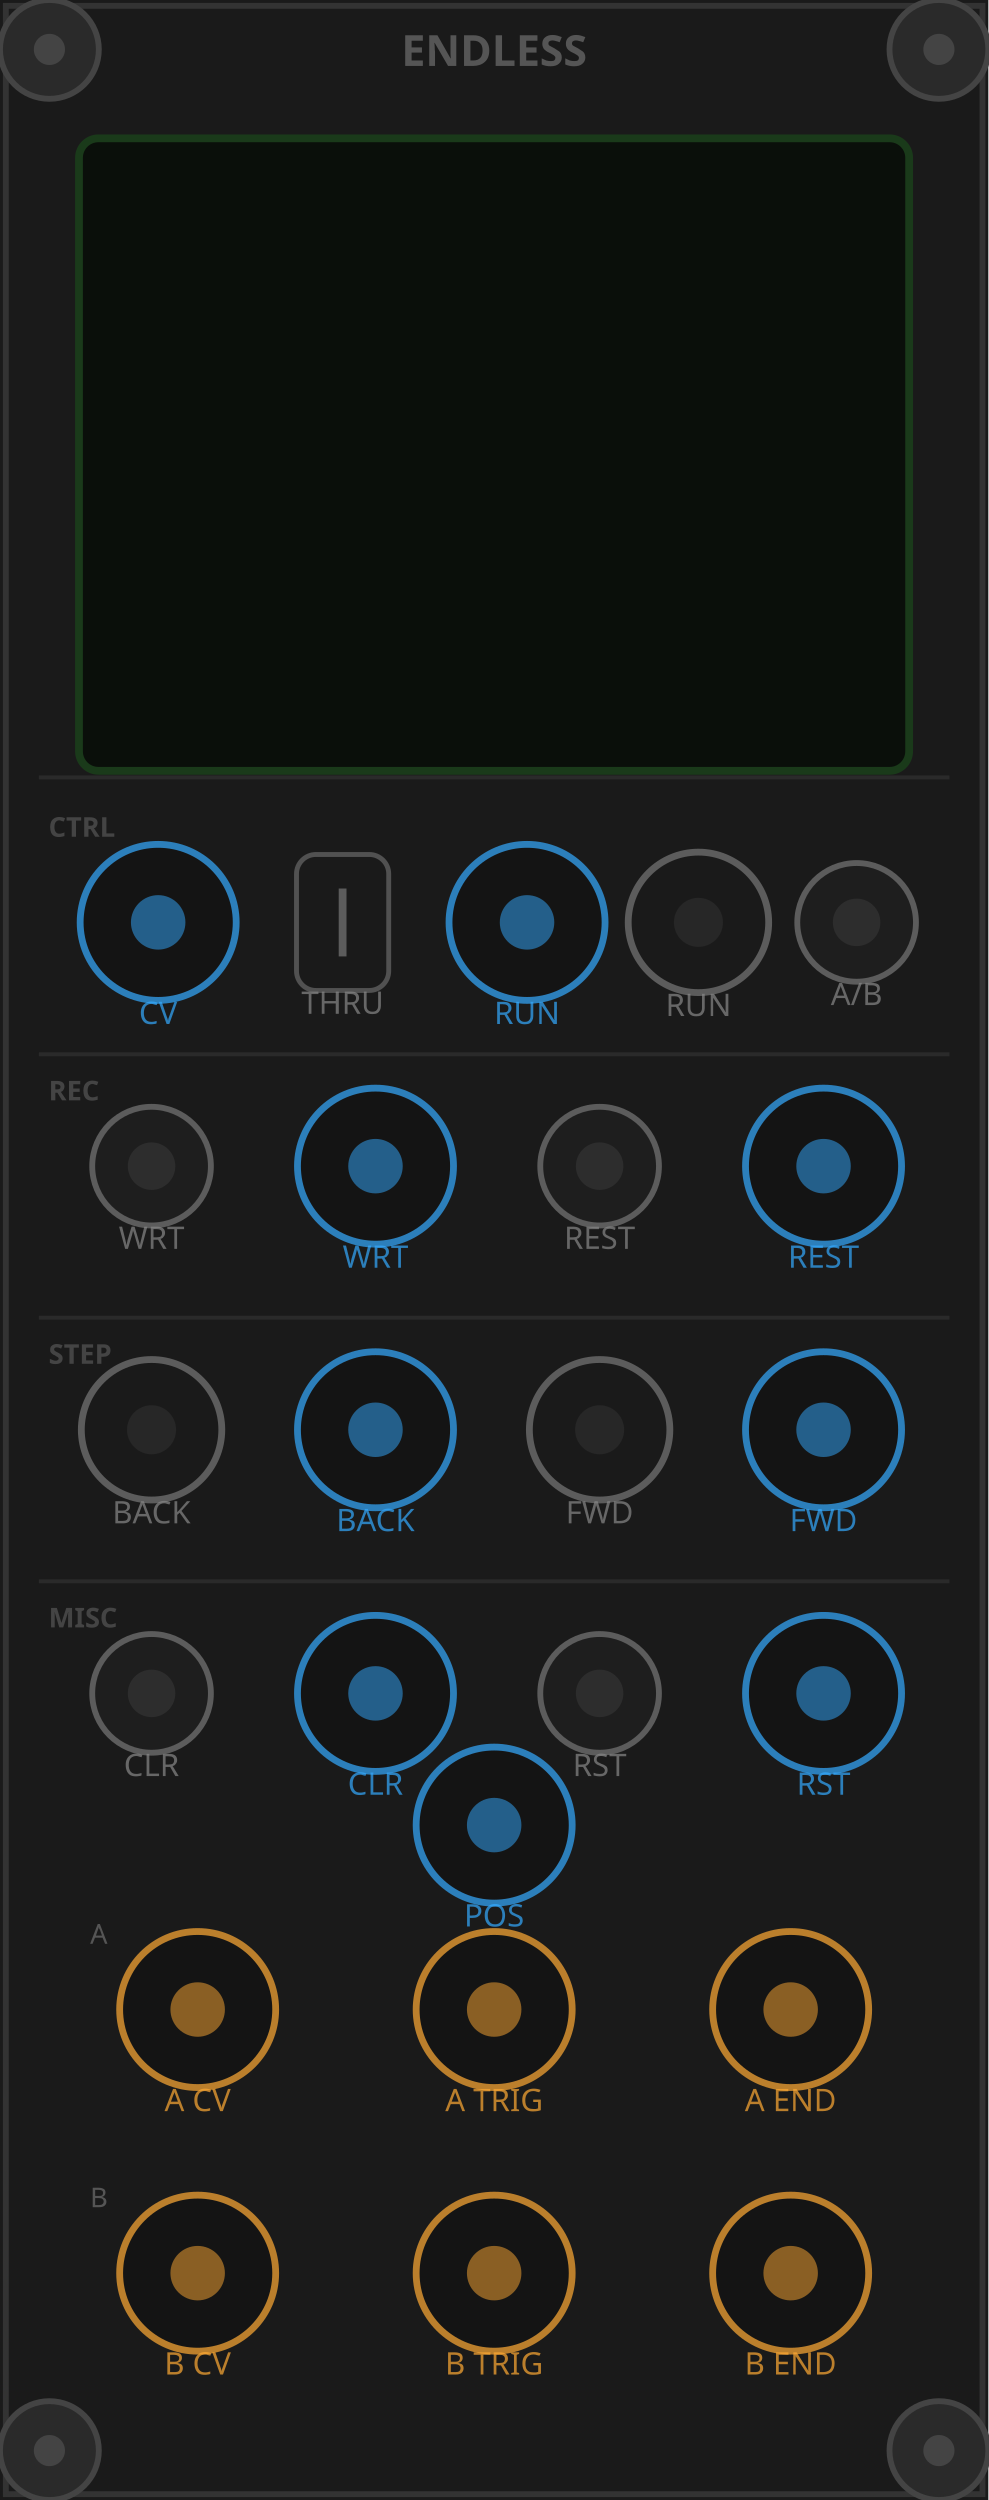
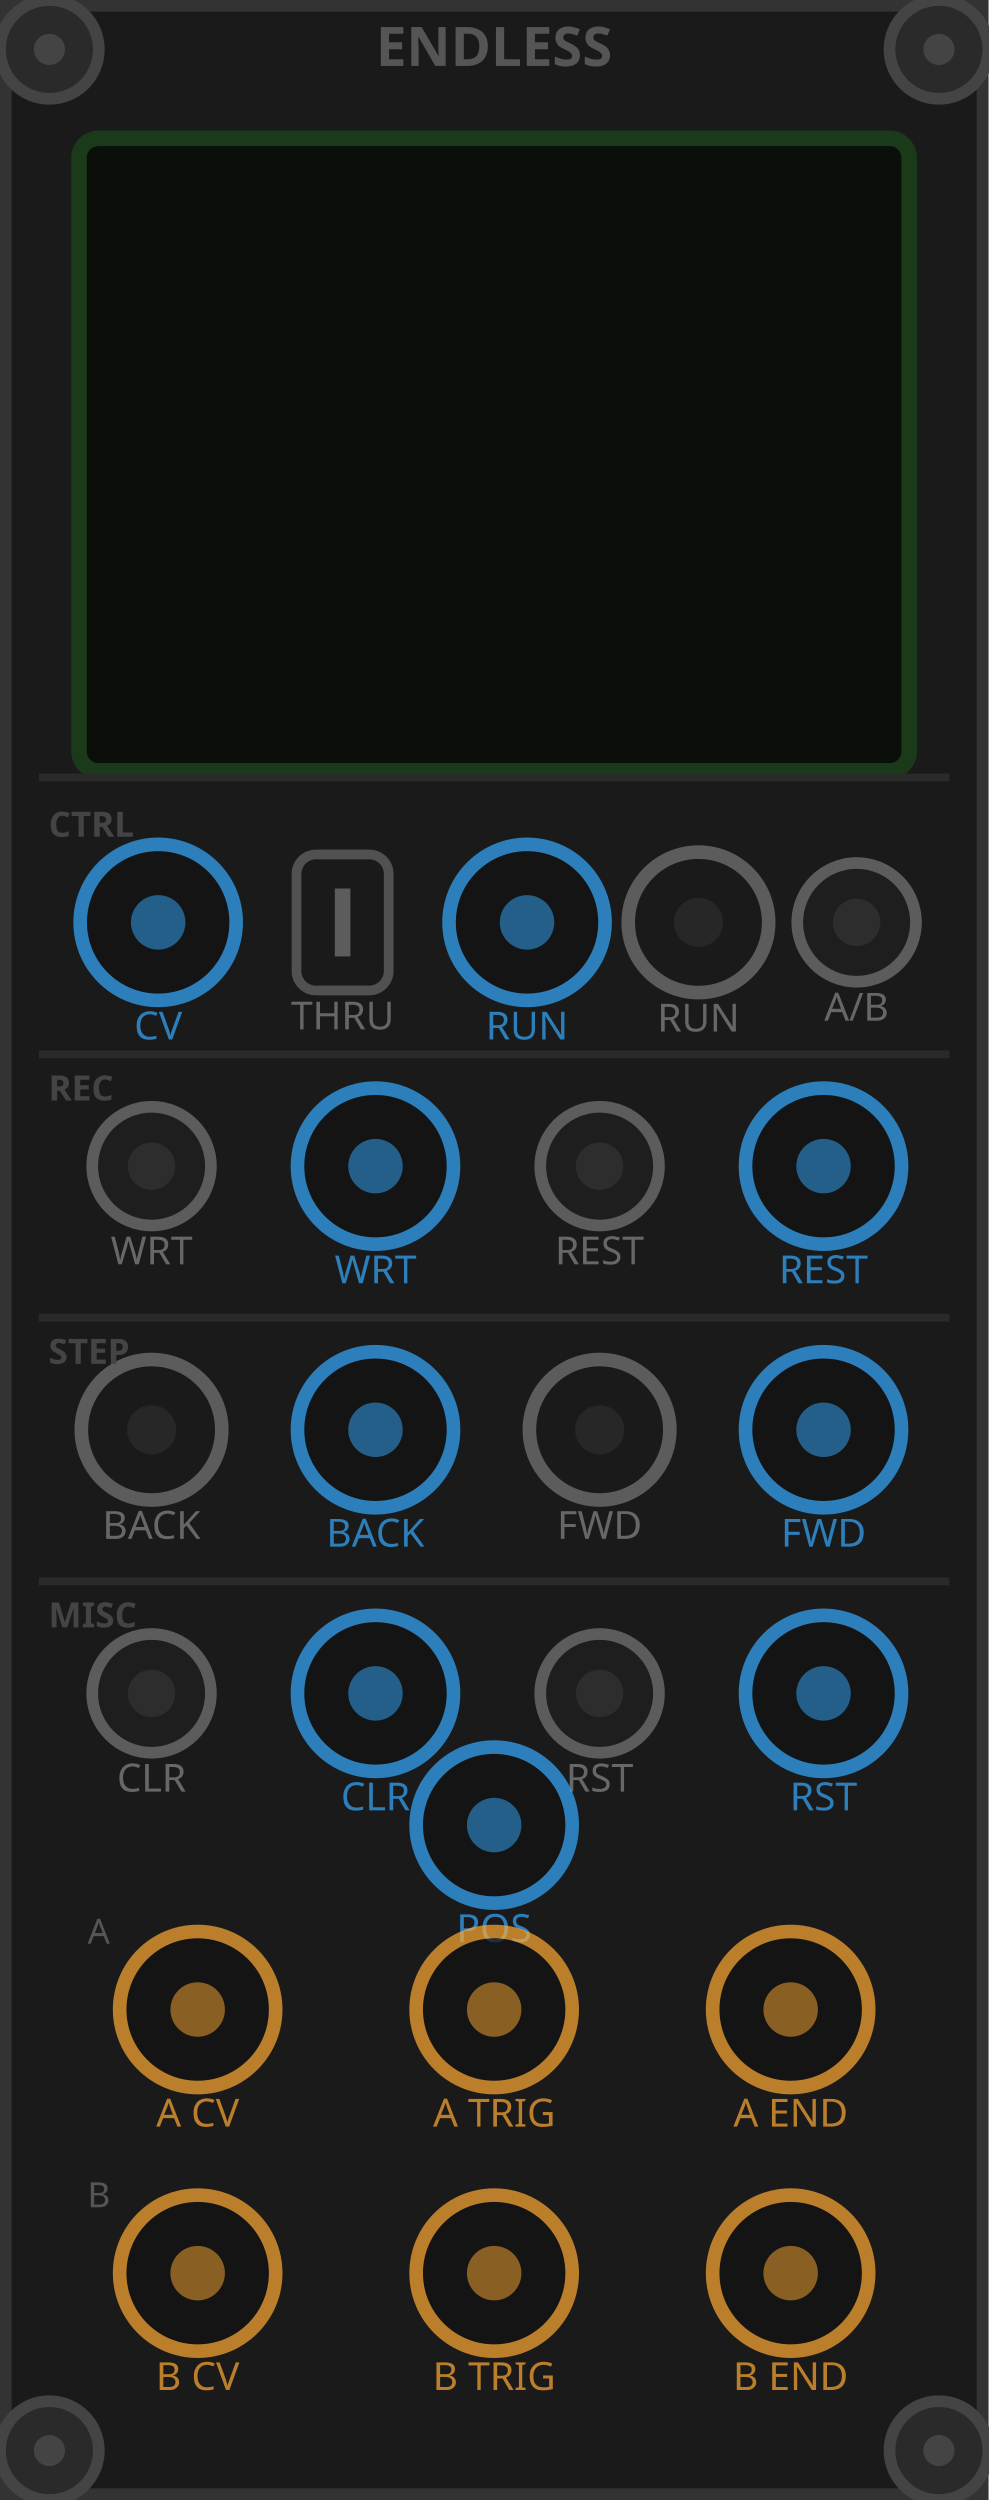
<svg xmlns="http://www.w3.org/2000/svg" viewBox="0 0 50.80 128.5" width="50.80mm" height="128.5mm">
  <rect width="50.80" height="128.5" fill="#1a1a1a" />
-   <rect x="0.3" y="0.3" width="50.20" height="127.9" fill="none" stroke="#333" stroke-width="0.3" />
-   <circle cx="2.54" cy="2.54" r="2.54" fill="#2a2a2a" stroke="#444" stroke-width="0.3" />
+   <rect x="0.3" y="0.3" width="50.20" height="127.9" fill="none" stroke="#333" stroke-width="0.6" />
+   <circle cx="2.54" cy="2.54" r="2.54" fill="#2a2a2a" stroke="#444" stroke-width="0.6" />
  <circle cx="2.54" cy="2.54" r="0.8" fill="#444" />
-   <circle cx="2.54" cy="125.96" r="2.54" fill="#2a2a2a" stroke="#444" stroke-width="0.3" />
+   <circle cx="2.54" cy="125.96" r="2.54" fill="#2a2a2a" stroke="#444" stroke-width="0.6" />
  <circle cx="2.54" cy="125.96" r="0.8" fill="#444" />
-   <circle cx="48.26" cy="2.54" r="2.54" fill="#2a2a2a" stroke="#444" stroke-width="0.3" />
+   <circle cx="48.26" cy="2.54" r="2.54" fill="#2a2a2a" stroke="#444" stroke-width="0.6" />
  <circle cx="48.26" cy="2.54" r="0.8" fill="#444" />
-   <circle cx="48.26" cy="125.96" r="2.54" fill="#2a2a2a" stroke="#444" stroke-width="0.3" />
+   <circle cx="48.26" cy="125.96" r="2.54" fill="#2a2a2a" stroke="#444" stroke-width="0.6" />
  <circle cx="48.26" cy="125.96" r="0.8" fill="#444" />
-   <rect x="4.06" y="7.11" width="42.67" height="32.51" rx="1" fill="#0a0f0a" stroke="#1a3a1a" stroke-width="0.4" />
-   <text x="25.40" y="3.39" fill="#555" font-family="sans-serif" font-size="2.2" text-anchor="middle" font-weight="bold">ENDLESS</text>
-   <circle cx="8.13" cy="47.41" r="4.01" fill="#111" stroke="#3af" stroke-width="0.35" opacity="0.7" />
+   <rect x="4.06" y="7.11" width="42.67" height="32.51" rx="1" fill="#0a0f0a" stroke="#1a3a1a" stroke-width="0.8" />
+   <text x="25.40" y="3.39" fill="#555" font-family="sans-serif" font-size="2.8" text-anchor="middle" font-weight="bold">ENDLESS</text>
+   <circle cx="8.13" cy="47.41" r="4.01" fill="#111" stroke="#3af" stroke-width="0.7" opacity="0.7" />
  <circle cx="8.13" cy="47.41" r="1.40" fill="#3af" opacity="0.5" />
-   <text x="8.13" y="52.63" fill="#3af" font-family="sans-serif" font-size="1.6" text-anchor="middle" opacity="0.7">CV</text>
-   <rect x="15.24" y="43.92" width="4.74" height="6.99" rx="1" fill="none" stroke="#888" stroke-width="0.25" opacity="0.5" />
-   <line x1="17.61" y1="49.16" x2="17.61" y2="45.67" stroke="#888" stroke-width="0.4" opacity="0.6" />
-   <text x="17.61" y="52.11" fill="#888" font-family="sans-serif" font-size="1.6" text-anchor="middle" opacity="0.7">THRU</text>
-   <circle cx="27.09" cy="47.41" r="4.01" fill="#111" stroke="#3af" stroke-width="0.35" opacity="0.7" />
+   <text x="8.13" y="53.43" fill="#3af" font-family="sans-serif" font-size="2.0" text-anchor="middle" opacity="0.7">CV</text>
+   <rect x="15.24" y="43.92" width="4.74" height="6.99" rx="1" fill="none" stroke="#888" stroke-width="0.5" opacity="0.5" />
+   <line x1="17.61" y1="49.16" x2="17.61" y2="45.67" stroke="#888" stroke-width="0.8" opacity="0.6" />
+   <text x="17.61" y="52.91" fill="#888" font-family="sans-serif" font-size="2.0" text-anchor="middle" opacity="0.7">THRU</text>
+   <circle cx="27.09" cy="47.41" r="4.01" fill="#111" stroke="#3af" stroke-width="0.7" opacity="0.7" />
  <circle cx="27.09" cy="47.41" r="1.40" fill="#3af" opacity="0.5" />
-   <text x="27.09" y="52.63" fill="#3af" font-family="sans-serif" font-size="1.6" text-anchor="middle" opacity="0.7">RUN</text>
-   <circle cx="35.90" cy="47.41" r="3.61" fill="#1a1a1a" stroke="#888" stroke-width="0.35" opacity="0.6" />
+   <text x="27.09" y="53.43" fill="#3af" font-family="sans-serif" font-size="2.0" text-anchor="middle" opacity="0.7">RUN</text>
+   <circle cx="35.90" cy="47.41" r="3.61" fill="#1a1a1a" stroke="#888" stroke-width="0.7" opacity="0.6" />
  <circle cx="35.90" cy="47.41" r="1.26" fill="#333" opacity="0.5" />
-   <text x="35.90" y="52.22" fill="#888" font-family="sans-serif" font-size="1.6" text-anchor="middle" opacity="0.7">RUN</text>
-   <circle cx="44.03" cy="47.41" r="3.05" fill="#222" stroke="#888" stroke-width="0.3" opacity="0.6" />
+   <text x="35.90" y="53.02" fill="#888" font-family="sans-serif" font-size="2.0" text-anchor="middle" opacity="0.7">RUN</text>
+   <circle cx="44.03" cy="47.41" r="3.05" fill="#222" stroke="#888" stroke-width="0.6" opacity="0.6" />
  <circle cx="44.03" cy="47.41" r="1.22" fill="#444" opacity="0.4" />
-   <text x="44.03" y="51.66" fill="#888" font-family="sans-serif" font-size="1.6" text-anchor="middle" opacity="0.7">A/B</text>
-   <circle cx="7.79" cy="59.94" r="3.05" fill="#222" stroke="#888" stroke-width="0.3" opacity="0.6" />
+   <text x="44.03" y="52.46" fill="#888" font-family="sans-serif" font-size="2.0" text-anchor="middle" opacity="0.7">A/B</text>
+   <circle cx="7.79" cy="59.94" r="3.05" fill="#222" stroke="#888" stroke-width="0.6" opacity="0.6" />
  <circle cx="7.79" cy="59.94" r="1.22" fill="#444" opacity="0.4" />
-   <text x="7.79" y="64.19" fill="#888" font-family="sans-serif" font-size="1.6" text-anchor="middle" opacity="0.7">WRT</text>
-   <circle cx="19.30" cy="59.94" r="4.01" fill="#111" stroke="#3af" stroke-width="0.35" opacity="0.7" />
+   <text x="7.79" y="64.99" fill="#888" font-family="sans-serif" font-size="2.0" text-anchor="middle" opacity="0.7">WRT</text>
+   <circle cx="19.30" cy="59.94" r="4.01" fill="#111" stroke="#3af" stroke-width="0.7" opacity="0.7" />
  <circle cx="19.30" cy="59.94" r="1.40" fill="#3af" opacity="0.5" />
-   <text x="19.30" y="65.16" fill="#3af" font-family="sans-serif" font-size="1.6" text-anchor="middle" opacity="0.7">WRT</text>
-   <circle cx="30.82" cy="59.94" r="3.05" fill="#222" stroke="#888" stroke-width="0.3" opacity="0.6" />
+   <text x="19.30" y="65.96" fill="#3af" font-family="sans-serif" font-size="2.0" text-anchor="middle" opacity="0.7">WRT</text>
+   <circle cx="30.82" cy="59.94" r="3.05" fill="#222" stroke="#888" stroke-width="0.6" opacity="0.6" />
  <circle cx="30.82" cy="59.94" r="1.22" fill="#444" opacity="0.4" />
-   <text x="30.82" y="64.19" fill="#888" font-family="sans-serif" font-size="1.6" text-anchor="middle" opacity="0.7">REST</text>
-   <circle cx="42.33" cy="59.94" r="4.01" fill="#111" stroke="#3af" stroke-width="0.35" opacity="0.7" />
+   <text x="30.82" y="64.99" fill="#888" font-family="sans-serif" font-size="2.0" text-anchor="middle" opacity="0.7">REST</text>
+   <circle cx="42.33" cy="59.94" r="4.01" fill="#111" stroke="#3af" stroke-width="0.7" opacity="0.7" />
  <circle cx="42.33" cy="59.94" r="1.40" fill="#3af" opacity="0.5" />
-   <text x="42.33" y="65.16" fill="#3af" font-family="sans-serif" font-size="1.6" text-anchor="middle" opacity="0.7">REST</text>
-   <circle cx="7.79" cy="73.49" r="3.61" fill="#1a1a1a" stroke="#888" stroke-width="0.35" opacity="0.6" />
+   <text x="42.33" y="65.96" fill="#3af" font-family="sans-serif" font-size="2.0" text-anchor="middle" opacity="0.7">REST</text>
+   <circle cx="7.79" cy="73.49" r="3.61" fill="#1a1a1a" stroke="#888" stroke-width="0.7" opacity="0.6" />
  <circle cx="7.79" cy="73.49" r="1.26" fill="#333" opacity="0.5" />
-   <text x="7.79" y="78.30" fill="#888" font-family="sans-serif" font-size="1.6" text-anchor="middle" opacity="0.7">BACK</text>
-   <circle cx="19.30" cy="73.49" r="4.01" fill="#111" stroke="#3af" stroke-width="0.35" opacity="0.7" />
+   <text x="7.79" y="79.10" fill="#888" font-family="sans-serif" font-size="2.0" text-anchor="middle" opacity="0.7">BACK</text>
+   <circle cx="19.30" cy="73.49" r="4.01" fill="#111" stroke="#3af" stroke-width="0.7" opacity="0.7" />
  <circle cx="19.30" cy="73.49" r="1.40" fill="#3af" opacity="0.5" />
-   <text x="19.30" y="78.70" fill="#3af" font-family="sans-serif" font-size="1.6" text-anchor="middle" opacity="0.7">BACK</text>
-   <circle cx="30.82" cy="73.49" r="3.61" fill="#1a1a1a" stroke="#888" stroke-width="0.35" opacity="0.6" />
+   <text x="19.30" y="79.50" fill="#3af" font-family="sans-serif" font-size="2.0" text-anchor="middle" opacity="0.7">BACK</text>
+   <circle cx="30.82" cy="73.49" r="3.61" fill="#1a1a1a" stroke="#888" stroke-width="0.7" opacity="0.6" />
  <circle cx="30.82" cy="73.49" r="1.26" fill="#333" opacity="0.5" />
-   <text x="30.82" y="78.30" fill="#888" font-family="sans-serif" font-size="1.6" text-anchor="middle" opacity="0.7">FWD</text>
-   <circle cx="42.33" cy="73.49" r="4.01" fill="#111" stroke="#3af" stroke-width="0.35" opacity="0.7" />
+   <text x="30.82" y="79.10" fill="#888" font-family="sans-serif" font-size="2.0" text-anchor="middle" opacity="0.7">FWD</text>
+   <circle cx="42.33" cy="73.49" r="4.01" fill="#111" stroke="#3af" stroke-width="0.7" opacity="0.7" />
  <circle cx="42.33" cy="73.49" r="1.40" fill="#3af" opacity="0.5" />
-   <text x="42.33" y="78.70" fill="#3af" font-family="sans-serif" font-size="1.6" text-anchor="middle" opacity="0.7">FWD</text>
-   <circle cx="7.79" cy="87.04" r="3.05" fill="#222" stroke="#888" stroke-width="0.3" opacity="0.6" />
+   <text x="42.33" y="79.50" fill="#3af" font-family="sans-serif" font-size="2.0" text-anchor="middle" opacity="0.7">FWD</text>
+   <circle cx="7.79" cy="87.04" r="3.05" fill="#222" stroke="#888" stroke-width="0.6" opacity="0.6" />
  <circle cx="7.79" cy="87.04" r="1.22" fill="#444" opacity="0.4" />
-   <text x="7.79" y="91.29" fill="#888" font-family="sans-serif" font-size="1.6" text-anchor="middle" opacity="0.7">CLR</text>
-   <circle cx="19.30" cy="87.04" r="4.01" fill="#111" stroke="#3af" stroke-width="0.35" opacity="0.7" />
+   <text x="7.79" y="92.09" fill="#888" font-family="sans-serif" font-size="2.0" text-anchor="middle" opacity="0.7">CLR</text>
+   <circle cx="19.30" cy="87.04" r="4.01" fill="#111" stroke="#3af" stroke-width="0.7" opacity="0.7" />
  <circle cx="19.30" cy="87.04" r="1.40" fill="#3af" opacity="0.5" />
-   <text x="19.30" y="92.25" fill="#3af" font-family="sans-serif" font-size="1.6" text-anchor="middle" opacity="0.7">CLR</text>
-   <circle cx="30.82" cy="87.04" r="3.05" fill="#222" stroke="#888" stroke-width="0.3" opacity="0.6" />
+   <text x="19.30" y="93.05" fill="#3af" font-family="sans-serif" font-size="2.0" text-anchor="middle" opacity="0.7">CLR</text>
+   <circle cx="30.82" cy="87.04" r="3.05" fill="#222" stroke="#888" stroke-width="0.6" opacity="0.6" />
  <circle cx="30.82" cy="87.04" r="1.22" fill="#444" opacity="0.4" />
-   <text x="30.82" y="91.29" fill="#888" font-family="sans-serif" font-size="1.6" text-anchor="middle" opacity="0.7">RST</text>
-   <circle cx="42.33" cy="87.04" r="4.01" fill="#111" stroke="#3af" stroke-width="0.35" opacity="0.7" />
+   <text x="30.82" y="92.09" fill="#888" font-family="sans-serif" font-size="2.0" text-anchor="middle" opacity="0.7">RST</text>
+   <circle cx="42.33" cy="87.04" r="4.01" fill="#111" stroke="#3af" stroke-width="0.7" opacity="0.7" />
  <circle cx="42.33" cy="87.04" r="1.40" fill="#3af" opacity="0.5" />
-   <text x="42.33" y="92.25" fill="#3af" font-family="sans-serif" font-size="1.6" text-anchor="middle" opacity="0.7">RST</text>
-   <circle cx="25.40" cy="93.81" r="4.01" fill="#111" stroke="#3af" stroke-width="0.35" opacity="0.7" />
+   <text x="42.33" y="93.05" fill="#3af" font-family="sans-serif" font-size="2.0" text-anchor="middle" opacity="0.7">RST</text>
+   <circle cx="25.40" cy="93.81" r="4.01" fill="#111" stroke="#3af" stroke-width="0.7" opacity="0.7" />
  <circle cx="25.40" cy="93.81" r="1.40" fill="#3af" opacity="0.5" />
-   <text x="25.40" y="99.02" fill="#3af" font-family="sans-serif" font-size="1.6" text-anchor="middle" opacity="0.7">POS</text>
-   <circle cx="10.16" cy="103.29" r="4.01" fill="#111" stroke="#fa3" stroke-width="0.35" opacity="0.7" />
+   <text x="25.40" y="99.82" fill="#3af" font-family="sans-serif" font-size="2.0" text-anchor="middle" opacity="0.7">POS</text>
+   <circle cx="10.16" cy="103.29" r="4.01" fill="#111" stroke="#fa3" stroke-width="0.7" opacity="0.7" />
  <circle cx="10.16" cy="103.29" r="1.40" fill="#fa3" opacity="0.5" />
-   <text x="10.16" y="108.51" fill="#fa3" font-family="sans-serif" font-size="1.6" text-anchor="middle" opacity="0.7">A CV</text>
-   <circle cx="25.40" cy="103.29" r="4.01" fill="#111" stroke="#fa3" stroke-width="0.35" opacity="0.7" />
+   <text x="10.16" y="109.31" fill="#fa3" font-family="sans-serif" font-size="2.0" text-anchor="middle" opacity="0.7">A CV</text>
+   <circle cx="25.40" cy="103.29" r="4.01" fill="#111" stroke="#fa3" stroke-width="0.7" opacity="0.7" />
  <circle cx="25.40" cy="103.29" r="1.40" fill="#fa3" opacity="0.5" />
-   <text x="25.40" y="108.51" fill="#fa3" font-family="sans-serif" font-size="1.6" text-anchor="middle" opacity="0.7">A TRIG</text>
-   <circle cx="40.64" cy="103.29" r="4.01" fill="#111" stroke="#fa3" stroke-width="0.35" opacity="0.7" />
+   <text x="25.40" y="109.31" fill="#fa3" font-family="sans-serif" font-size="2.0" text-anchor="middle" opacity="0.7">A TRIG</text>
+   <circle cx="40.64" cy="103.29" r="4.01" fill="#111" stroke="#fa3" stroke-width="0.7" opacity="0.7" />
  <circle cx="40.64" cy="103.29" r="1.40" fill="#fa3" opacity="0.5" />
-   <text x="40.64" y="108.51" fill="#fa3" font-family="sans-serif" font-size="1.6" text-anchor="middle" opacity="0.7">A END</text>
-   <circle cx="10.16" cy="116.84" r="4.01" fill="#111" stroke="#fa3" stroke-width="0.35" opacity="0.7" />
+   <text x="40.64" y="109.31" fill="#fa3" font-family="sans-serif" font-size="2.0" text-anchor="middle" opacity="0.7">A END</text>
+   <circle cx="10.16" cy="116.84" r="4.01" fill="#111" stroke="#fa3" stroke-width="0.7" opacity="0.7" />
  <circle cx="10.16" cy="116.84" r="1.40" fill="#fa3" opacity="0.5" />
-   <text x="10.16" y="122.05" fill="#fa3" font-family="sans-serif" font-size="1.6" text-anchor="middle" opacity="0.7">B CV</text>
-   <circle cx="25.40" cy="116.84" r="4.01" fill="#111" stroke="#fa3" stroke-width="0.35" opacity="0.7" />
+   <text x="10.16" y="122.85" fill="#fa3" font-family="sans-serif" font-size="2.0" text-anchor="middle" opacity="0.7">B CV</text>
+   <circle cx="25.40" cy="116.84" r="4.01" fill="#111" stroke="#fa3" stroke-width="0.7" opacity="0.7" />
  <circle cx="25.40" cy="116.84" r="1.40" fill="#fa3" opacity="0.5" />
-   <text x="25.40" y="122.05" fill="#fa3" font-family="sans-serif" font-size="1.6" text-anchor="middle" opacity="0.7">B TRIG</text>
-   <circle cx="40.64" cy="116.84" r="4.01" fill="#111" stroke="#fa3" stroke-width="0.35" opacity="0.7" />
+   <text x="25.40" y="122.85" fill="#fa3" font-family="sans-serif" font-size="2.0" text-anchor="middle" opacity="0.7">B TRIG</text>
+   <circle cx="40.64" cy="116.84" r="4.01" fill="#111" stroke="#fa3" stroke-width="0.7" opacity="0.7" />
  <circle cx="40.64" cy="116.84" r="1.40" fill="#fa3" opacity="0.5" />
-   <text x="40.64" y="122.05" fill="#fa3" font-family="sans-serif" font-size="1.6" text-anchor="middle" opacity="0.7">B END</text>
-   <line x1="2" y1="39.96" x2="48.80" y2="39.96" stroke="#2a2a2a" stroke-width="0.2" />
-   <line x1="2" y1="54.19" x2="48.80" y2="54.19" stroke="#2a2a2a" stroke-width="0.2" />
-   <line x1="2" y1="67.73" x2="48.80" y2="67.73" stroke="#2a2a2a" stroke-width="0.2" />
-   <line x1="2" y1="81.28" x2="48.80" y2="81.28" stroke="#2a2a2a" stroke-width="0.2" />
-   <text x="2.5" y="43.01" fill="#444" font-family="sans-serif" font-size="1.4" font-weight="bold">CTRL</text>
-   <text x="2.5" y="56.56" fill="#444" font-family="sans-serif" font-size="1.4" font-weight="bold">REC</text>
-   <text x="2.5" y="70.10" fill="#444" font-family="sans-serif" font-size="1.4" font-weight="bold">STEP</text>
-   <text x="2.5" y="83.65" fill="#444" font-family="sans-serif" font-size="1.4" font-weight="bold">MISC</text>
-   <text x="5.08" y="99.91" fill="#555" font-family="sans-serif" font-size="1.4" text-anchor="middle">A</text>
-   <text x="5.08" y="113.45" fill="#555" font-family="sans-serif" font-size="1.4" text-anchor="middle">B</text>
+   <text x="40.64" y="122.85" fill="#fa3" font-family="sans-serif" font-size="2.0" text-anchor="middle" opacity="0.7">B END</text>
+   <line x1="2" y1="39.96" x2="48.80" y2="39.96" stroke="#2a2a2a" stroke-width="0.4" />
+   <line x1="2" y1="54.19" x2="48.80" y2="54.19" stroke="#2a2a2a" stroke-width="0.4" />
+   <line x1="2" y1="67.73" x2="48.80" y2="67.73" stroke="#2a2a2a" stroke-width="0.4" />
+   <line x1="2" y1="81.28" x2="48.80" y2="81.28" stroke="#2a2a2a" stroke-width="0.4" />
+   <text x="2.5" y="43.01" fill="#444" font-family="sans-serif" font-size="1.8" font-weight="bold">CTRL</text>
+   <text x="2.5" y="56.56" fill="#444" font-family="sans-serif" font-size="1.8" font-weight="bold">REC</text>
+   <text x="2.5" y="70.10" fill="#444" font-family="sans-serif" font-size="1.8" font-weight="bold">STEP</text>
+   <text x="2.5" y="83.65" fill="#444" font-family="sans-serif" font-size="1.8" font-weight="bold">MISC</text>
+   <text x="5.08" y="99.91" fill="#555" font-family="sans-serif" font-size="1.8" text-anchor="middle">A</text>
+   <text x="5.08" y="113.45" fill="#555" font-family="sans-serif" font-size="1.8" text-anchor="middle">B</text>
</svg>
